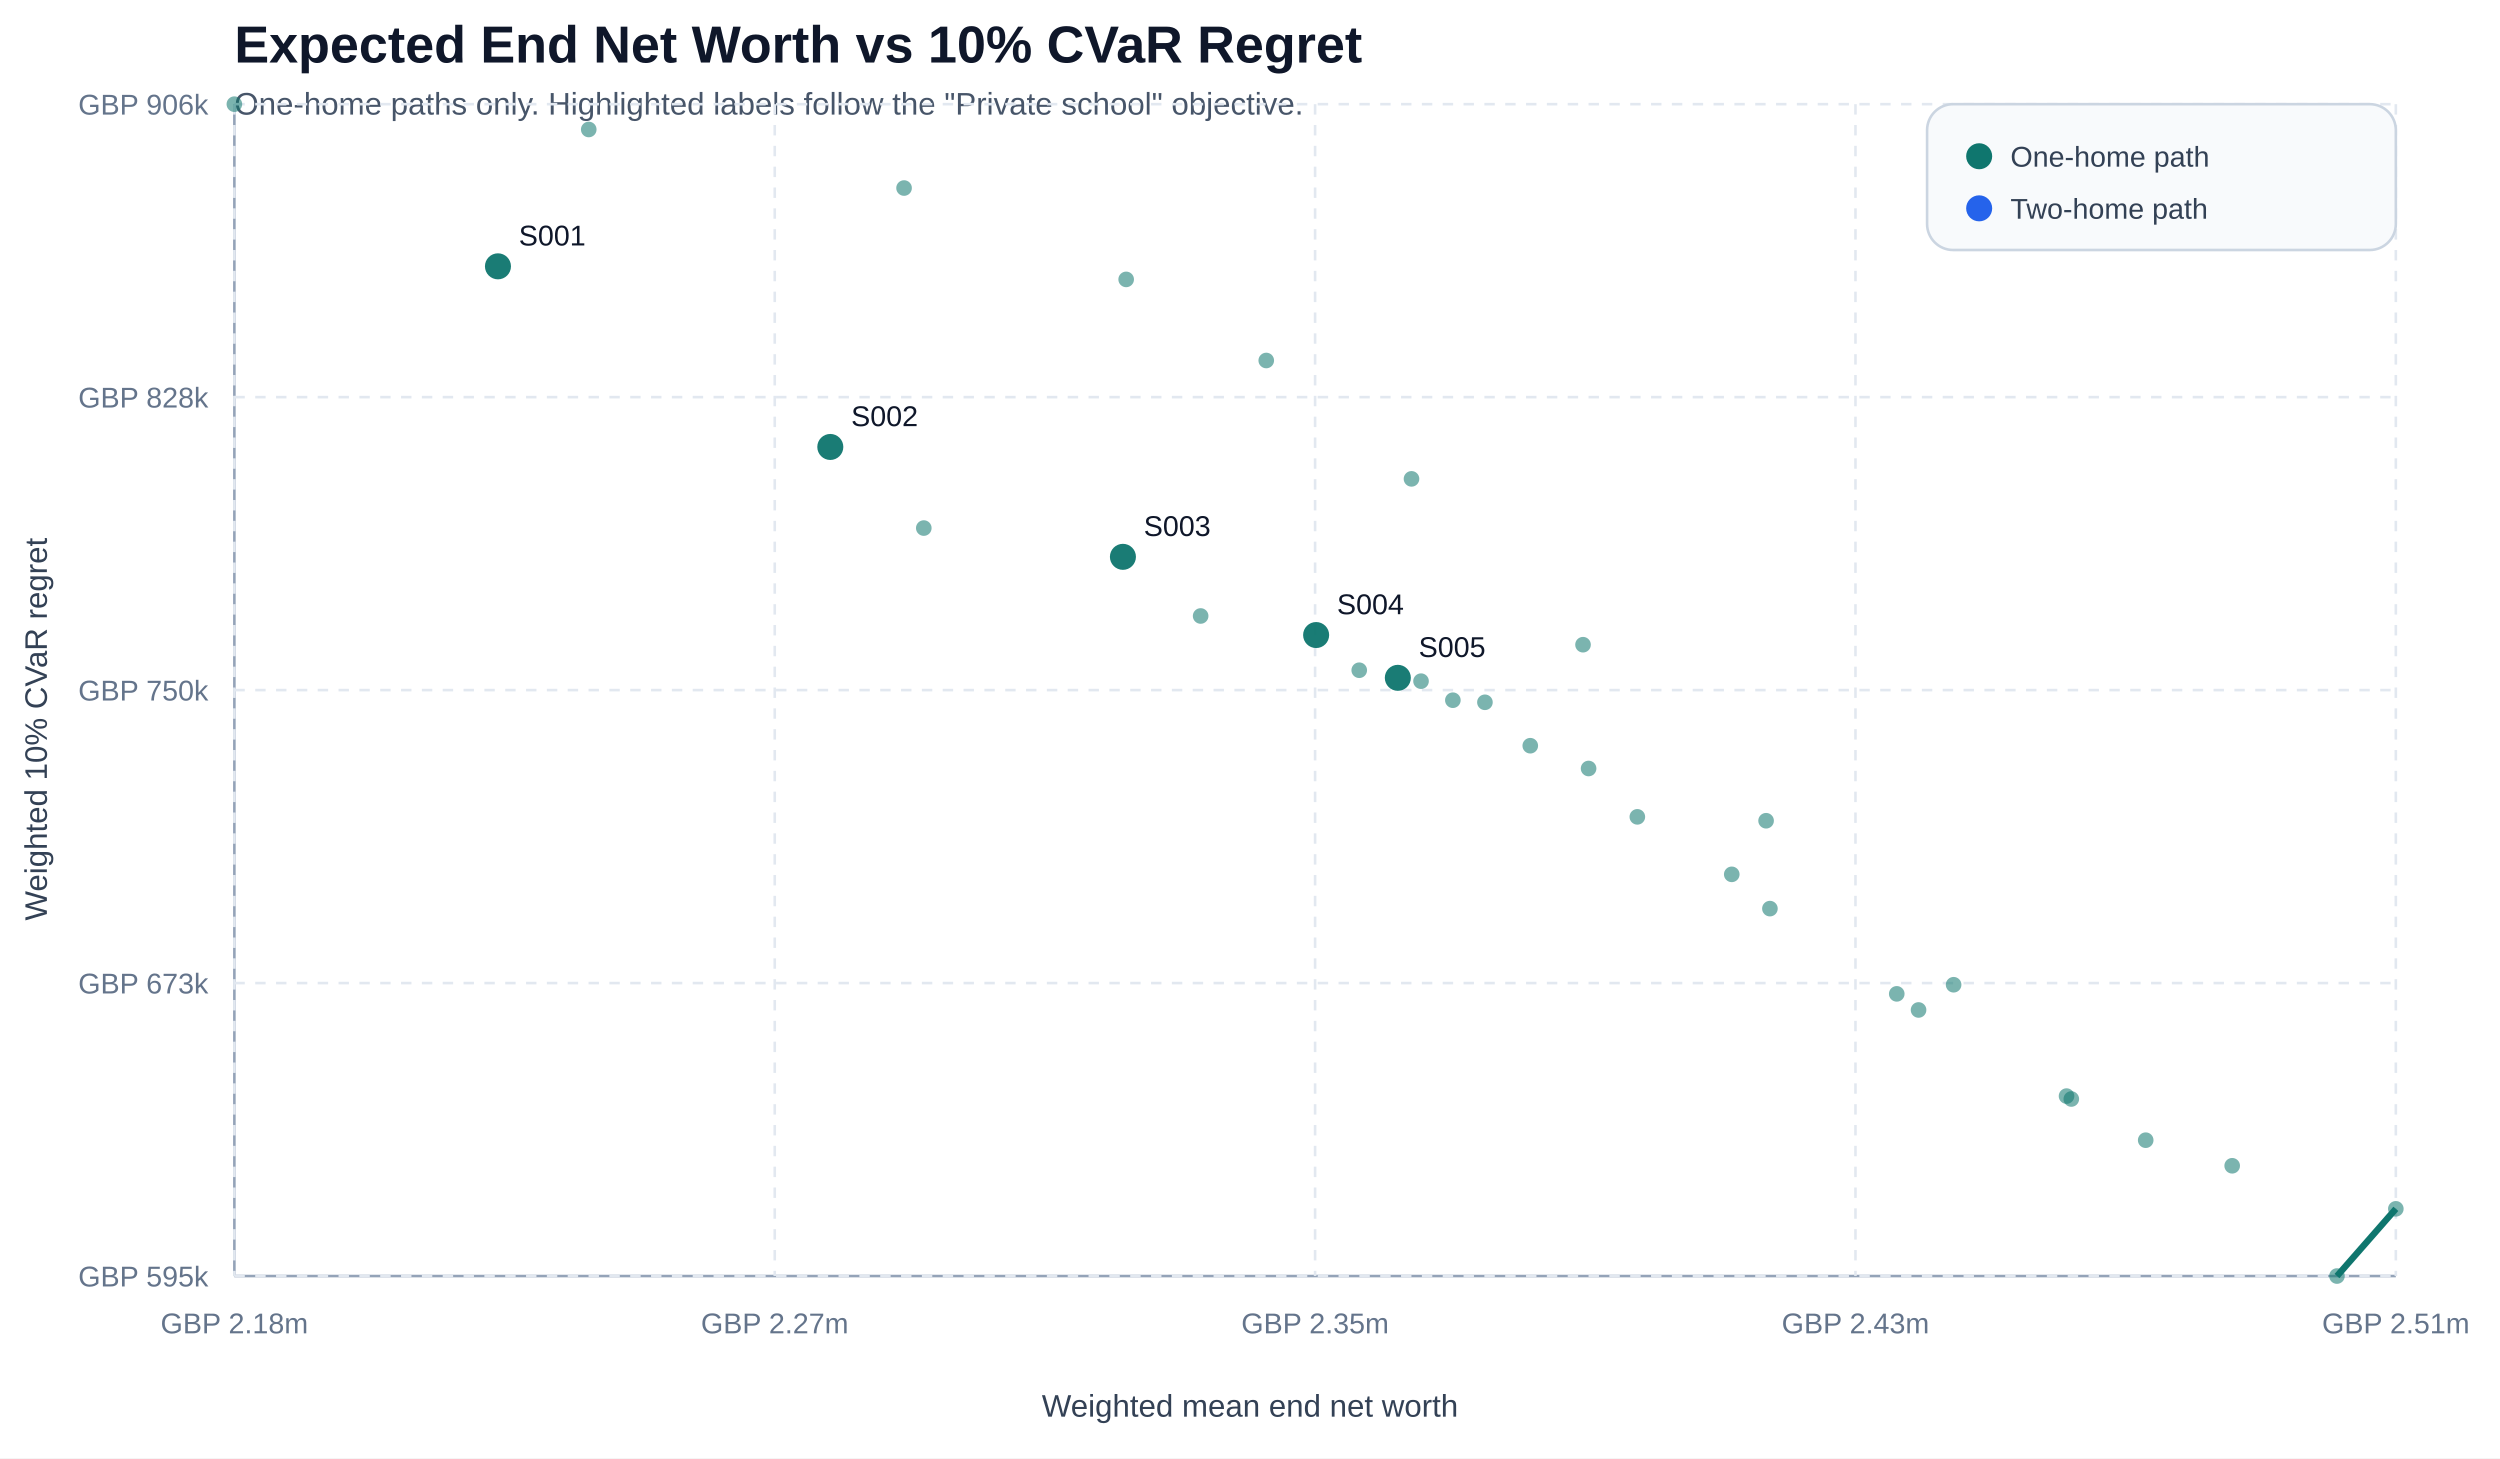
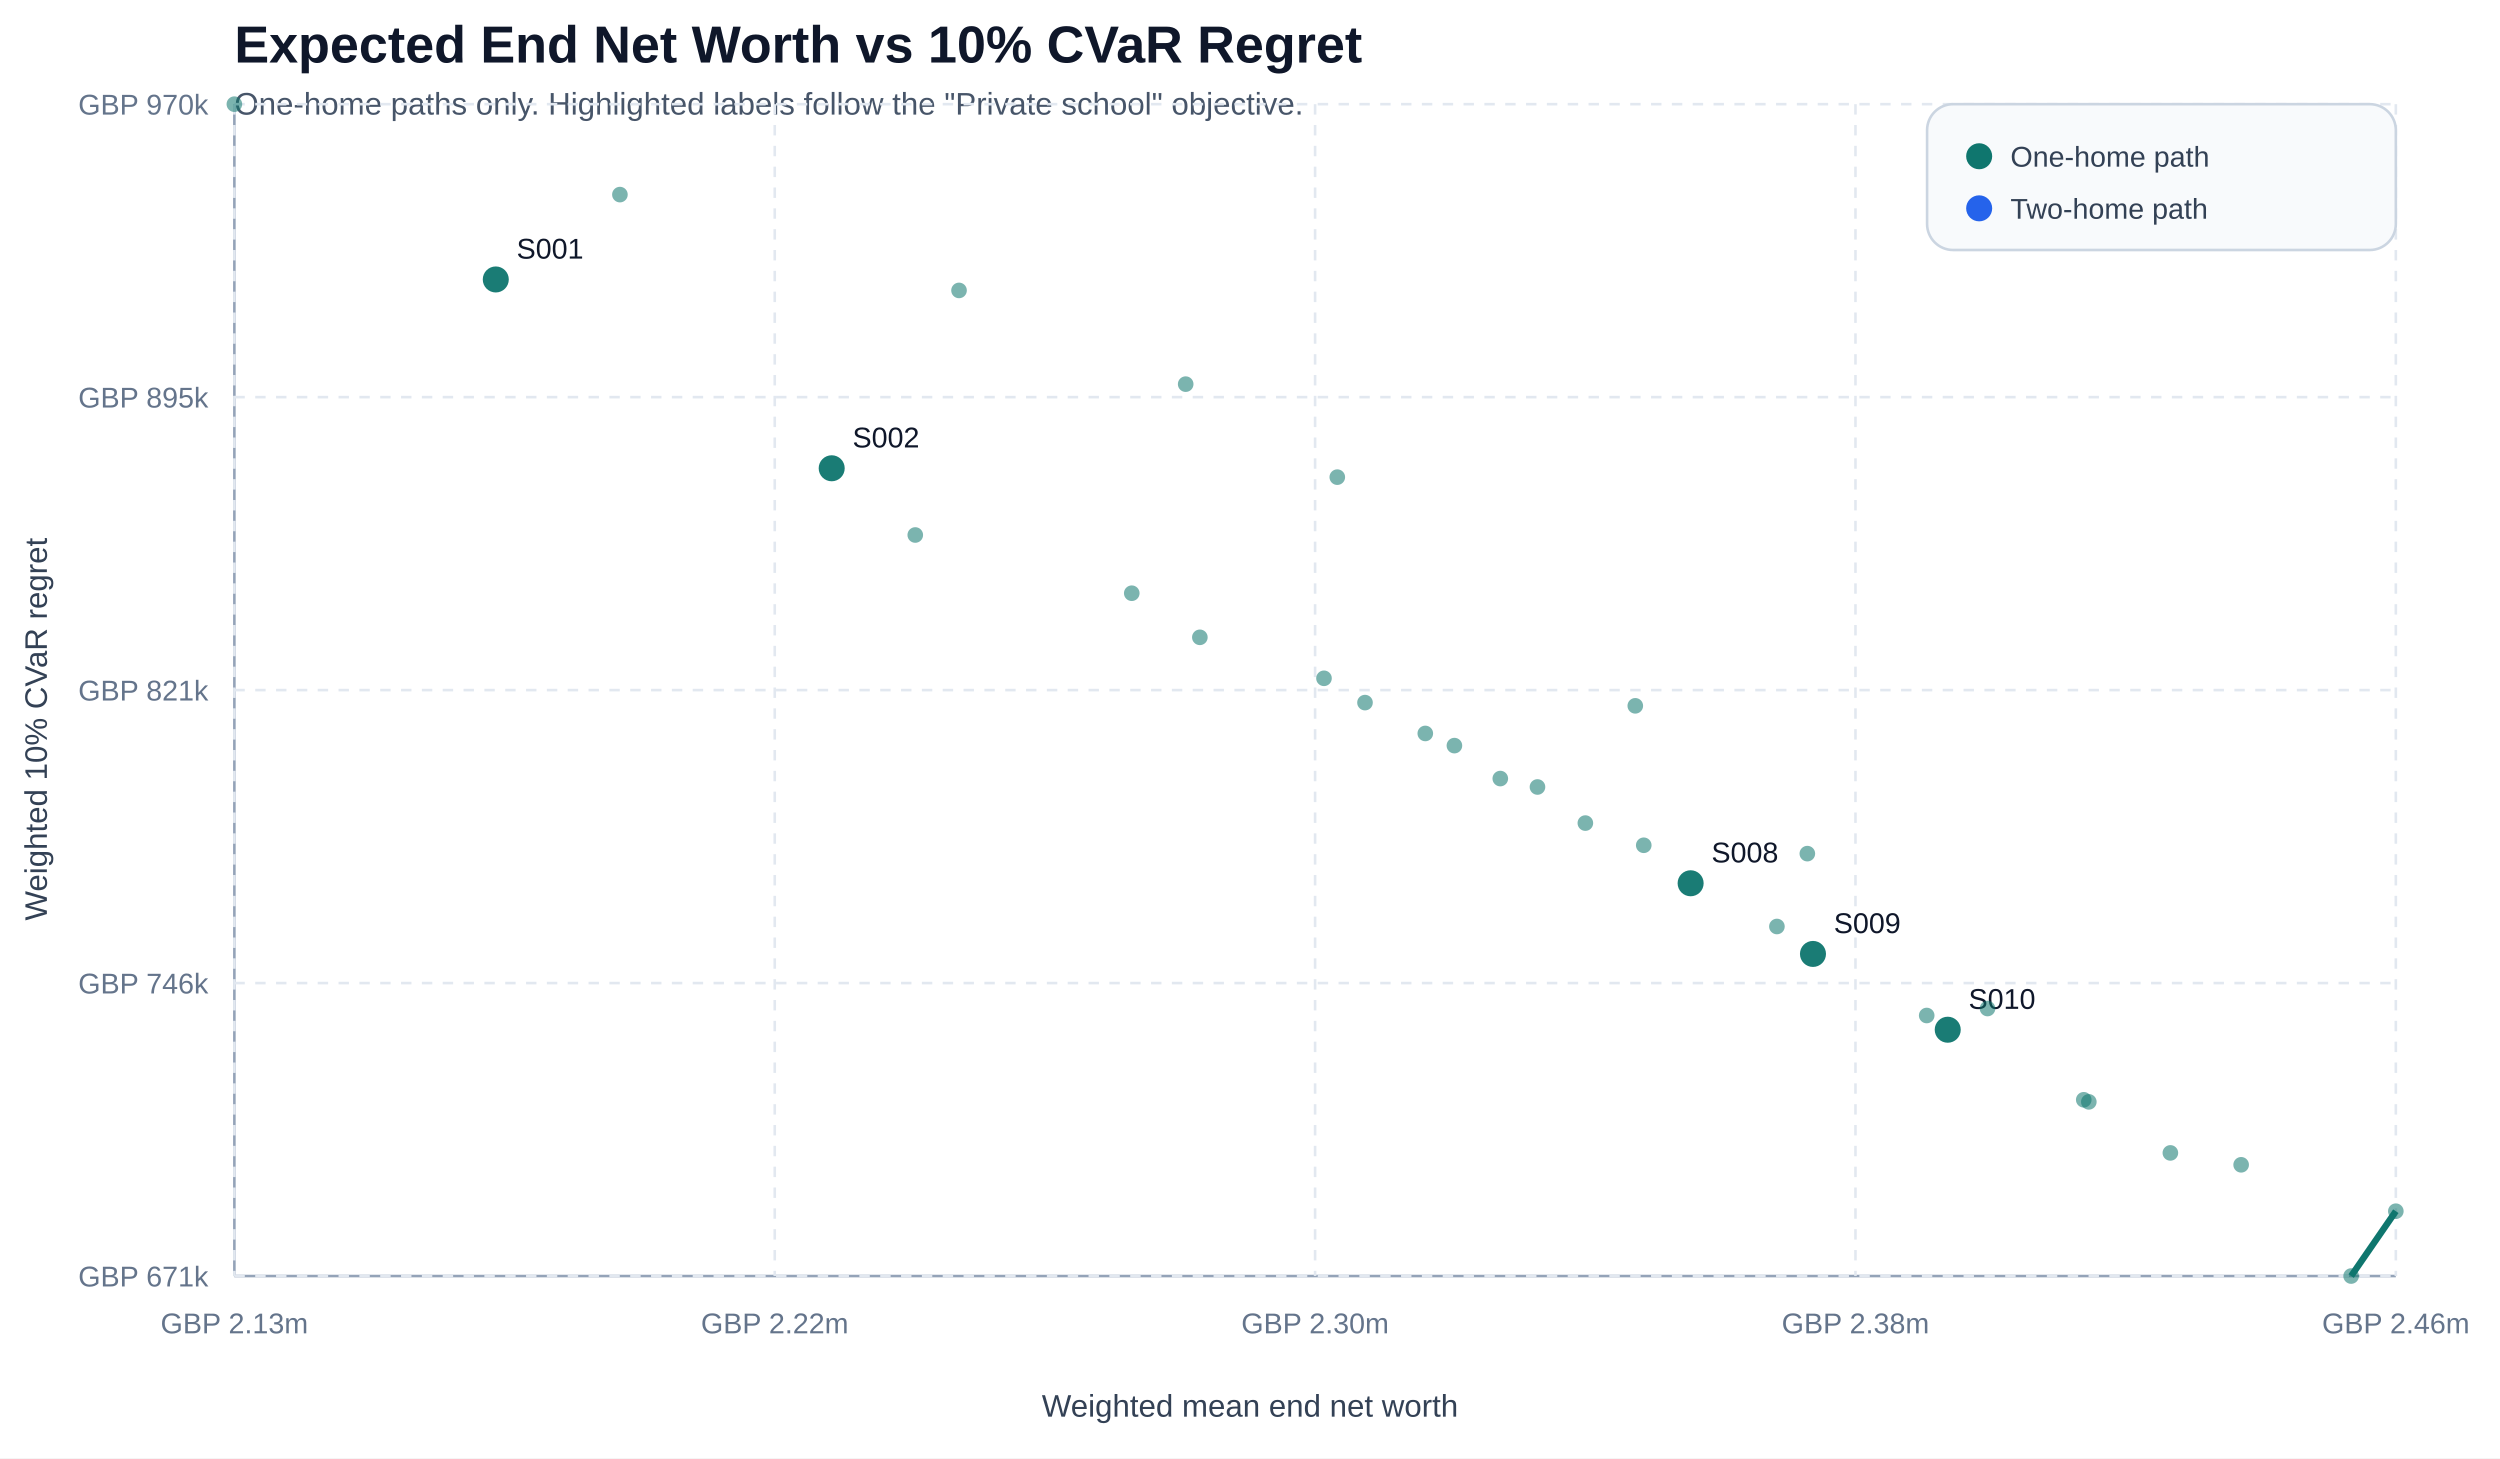
<svg xmlns="http://www.w3.org/2000/svg" width="960" height="560" viewBox="0 0 960 560">
  <rect width="960" height="560" fill="#ffffff" />
  <text x="90" y="24" font-size="20" font-family="Arial, sans-serif" font-weight="700" fill="#0f172a">Expected End Net Worth vs 10% CVaR Regret</text>
  <text x="90" y="44" font-size="12" font-family="Arial, sans-serif" fill="#475569">One-home paths only. Highlighted labels follow the "Private school" objective.</text>
  <line x1="90" y1="490" x2="920" y2="490" stroke="#94a3b8" />
  <line x1="90" y1="40" x2="90" y2="490" stroke="#94a3b8" />
  <line x1="90" y1="40" x2="90" y2="490" stroke="#e2e8f0" stroke-dasharray="4 4" />
  <line x1="90" y1="490" x2="920" y2="490" stroke="#e2e8f0" stroke-dasharray="4 4" />
-   <text x="90" y="512" text-anchor="middle" font-size="11" font-family="Arial, sans-serif" fill="#64748b">GBP 2.18m</text>
-   <text x="80" y="494" text-anchor="end" font-size="11" font-family="Arial, sans-serif" fill="#64748b">GBP 595k</text>
+   <text x="90" y="512" text-anchor="middle" font-size="11" font-family="Arial, sans-serif" fill="#64748b">GBP 2.13m</text>
+   <text x="80" y="494" text-anchor="end" font-size="11" font-family="Arial, sans-serif" fill="#64748b">GBP 671k</text>
  <line x1="297.5" y1="40" x2="297.5" y2="490" stroke="#e2e8f0" stroke-dasharray="4 4" />
  <line x1="90" y1="377.5" x2="920" y2="377.5" stroke="#e2e8f0" stroke-dasharray="4 4" />
-   <text x="297.5" y="512" text-anchor="middle" font-size="11" font-family="Arial, sans-serif" fill="#64748b">GBP 2.27m</text>
-   <text x="80" y="381.5" text-anchor="end" font-size="11" font-family="Arial, sans-serif" fill="#64748b">GBP 673k</text>
+   <text x="297.5" y="512" text-anchor="middle" font-size="11" font-family="Arial, sans-serif" fill="#64748b">GBP 2.22m</text>
+   <text x="80" y="381.5" text-anchor="end" font-size="11" font-family="Arial, sans-serif" fill="#64748b">GBP 746k</text>
  <line x1="505" y1="40" x2="505" y2="490" stroke="#e2e8f0" stroke-dasharray="4 4" />
  <line x1="90" y1="265" x2="920" y2="265" stroke="#e2e8f0" stroke-dasharray="4 4" />
-   <text x="505" y="512" text-anchor="middle" font-size="11" font-family="Arial, sans-serif" fill="#64748b">GBP 2.35m</text>
-   <text x="80" y="269" text-anchor="end" font-size="11" font-family="Arial, sans-serif" fill="#64748b">GBP 750k</text>
+   <text x="505" y="512" text-anchor="middle" font-size="11" font-family="Arial, sans-serif" fill="#64748b">GBP 2.30m</text>
+   <text x="80" y="269" text-anchor="end" font-size="11" font-family="Arial, sans-serif" fill="#64748b">GBP 821k</text>
  <line x1="712.5" y1="40" x2="712.5" y2="490" stroke="#e2e8f0" stroke-dasharray="4 4" />
  <line x1="90" y1="152.5" x2="920" y2="152.5" stroke="#e2e8f0" stroke-dasharray="4 4" />
-   <text x="712.5" y="512" text-anchor="middle" font-size="11" font-family="Arial, sans-serif" fill="#64748b">GBP 2.43m</text>
-   <text x="80" y="156.5" text-anchor="end" font-size="11" font-family="Arial, sans-serif" fill="#64748b">GBP 828k</text>
+   <text x="712.5" y="512" text-anchor="middle" font-size="11" font-family="Arial, sans-serif" fill="#64748b">GBP 2.38m</text>
+   <text x="80" y="156.5" text-anchor="end" font-size="11" font-family="Arial, sans-serif" fill="#64748b">GBP 895k</text>
  <line x1="920" y1="40" x2="920" y2="490" stroke="#e2e8f0" stroke-dasharray="4 4" />
  <line x1="90" y1="40" x2="920" y2="40" stroke="#e2e8f0" stroke-dasharray="4 4" />
-   <text x="920" y="512" text-anchor="middle" font-size="11" font-family="Arial, sans-serif" fill="#64748b">GBP 2.51m</text>
-   <text x="80" y="44" text-anchor="end" font-size="11" font-family="Arial, sans-serif" fill="#64748b">GBP 906k</text>
-   <polyline points="897.398,490 920,464.192" fill="none" stroke="#0f766e" stroke-width="2.5" />
-   <circle cx="354.735" cy="202.777" r="3" fill="#0f766e" opacity="0.55" />
-   <circle cx="318.837" cy="171.632" r="5" fill="#0f766e" opacity="0.95" />
-   <text x="326.837" y="163.632" font-size="11" font-family="Arial, sans-serif" fill="#0f172a">S002</text>
-   <circle cx="461.046" cy="236.537" r="3" fill="#0f766e" opacity="0.55" />
-   <circle cx="431.203" cy="213.826" r="5" fill="#0f766e" opacity="0.95" />
-   <text x="439.203" y="205.826" font-size="11" font-family="Arial, sans-serif" fill="#0f172a">S003</text>
-   <circle cx="191.216" cy="102.271" r="5" fill="#0f766e" opacity="0.95" />
-   <text x="199.216" y="94.271" font-size="11" font-family="Arial, sans-serif" fill="#0f172a">S001</text>
+   <text x="920" y="512" text-anchor="middle" font-size="11" font-family="Arial, sans-serif" fill="#64748b">GBP 2.46m</text>
+   <text x="80" y="44" text-anchor="end" font-size="11" font-family="Arial, sans-serif" fill="#64748b">GBP 970k</text>
+   <polyline points="902.833,490 920,465.105" fill="none" stroke="#0f766e" stroke-width="2.5" />
+   <circle cx="190.38" cy="107.314" r="5" fill="#0f766e" opacity="0.95" />
+   <text x="198.38" y="99.314" font-size="11" font-family="Arial, sans-serif" fill="#0f172a">S001</text>
+   <circle cx="351.463" cy="205.438" r="3" fill="#0f766e" opacity="0.55" />
+   <circle cx="319.371" cy="179.817" r="5" fill="#0f766e" opacity="0.95" />
+   <text x="327.371" y="171.817" font-size="11" font-family="Arial, sans-serif" fill="#0f172a">S002</text>
+   <circle cx="460.744" cy="244.73" r="3" fill="#0f766e" opacity="0.55" />
+   <circle cx="434.596" cy="227.799" r="3" fill="#0f766e" opacity="0.55" />
+   <circle cx="508.41" cy="260.469" r="3" fill="#0f766e" opacity="0.55" />
+   <circle cx="524.16" cy="269.801" r="3" fill="#0f766e" opacity="0.55" />
  <circle cx="90" cy="40" r="3" fill="#0f766e" opacity="0.55" />
-   <circle cx="505.393" cy="243.858" r="5" fill="#0f766e" opacity="0.95" />
-   <text x="513.393" y="235.858" font-size="11" font-family="Arial, sans-serif" fill="#0f172a">S004</text>
-   <circle cx="521.947" cy="257.37" r="3" fill="#0f766e" opacity="0.55" />
-   <circle cx="226.077" cy="49.722" r="3" fill="#0f766e" opacity="0.55" />
-   <circle cx="536.765" cy="260.286" r="5" fill="#0f766e" opacity="0.95" />
-   <text x="544.765" y="252.286" font-size="11" font-family="Arial, sans-serif" fill="#0f172a">S005</text>
-   <circle cx="545.676" cy="261.57" r="3" fill="#0f766e" opacity="0.55" />
-   <circle cx="347.158" cy="72.206" r="3" fill="#0f766e" opacity="0.55" />
-   <circle cx="557.899" cy="268.882" r="3" fill="#0f766e" opacity="0.55" />
-   <circle cx="570.211" cy="269.681" r="3" fill="#0f766e" opacity="0.55" />
-   <circle cx="587.623" cy="286.355" r="3" fill="#0f766e" opacity="0.55" />
-   <circle cx="432.45" cy="107.291" r="3" fill="#0f766e" opacity="0.55" />
-   <circle cx="628.739" cy="313.669" r="3" fill="#0f766e" opacity="0.55" />
-   <circle cx="679.649" cy="348.91" r="3" fill="#0f766e" opacity="0.55" />
-   <circle cx="610.019" cy="295.104" r="3" fill="#0f766e" opacity="0.55" />
-   <circle cx="736.725" cy="387.827" r="3" fill="#0f766e" opacity="0.55" />
-   <circle cx="795.383" cy="422.015" r="3" fill="#0f766e" opacity="0.55" />
-   <circle cx="486.241" cy="138.431" r="3" fill="#0f766e" opacity="0.55" />
-   <circle cx="897.398" cy="490" r="3" fill="#0f766e" opacity="0.55" />
-   <circle cx="920" cy="464.192" r="3" fill="#0f766e" opacity="0.55" />
-   <circle cx="857.159" cy="447.657" r="3" fill="#0f766e" opacity="0.55" />
-   <circle cx="823.949" cy="437.835" r="3" fill="#0f766e" opacity="0.55" />
-   <circle cx="664.995" cy="335.749" r="3" fill="#0f766e" opacity="0.55" />
-   <circle cx="793.548" cy="420.9" r="3" fill="#0f766e" opacity="0.55" />
-   <circle cx="728.352" cy="381.642" r="3" fill="#0f766e" opacity="0.55" />
-   <circle cx="750.188" cy="378.142" r="3" fill="#0f766e" opacity="0.55" />
-   <circle cx="678.18" cy="315.166" r="3" fill="#0f766e" opacity="0.55" />
-   <circle cx="607.879" cy="247.567" r="3" fill="#0f766e" opacity="0.55" />
-   <circle cx="542.016" cy="183.884" r="3" fill="#0f766e" opacity="0.55" />
+   <circle cx="547.313" cy="281.644" r="3" fill="#0f766e" opacity="0.55" />
+   <circle cx="238.048" cy="74.726" r="3" fill="#0f766e" opacity="0.55" />
+   <circle cx="558.493" cy="286.317" r="3" fill="#0f766e" opacity="0.55" />
+   <circle cx="576.114" cy="298.969" r="3" fill="#0f766e" opacity="0.55" />
+   <circle cx="368.267" cy="111.524" r="3" fill="#0f766e" opacity="0.55" />
+   <circle cx="590.391" cy="302.203" r="3" fill="#0f766e" opacity="0.55" />
+   <circle cx="608.777" cy="316.063" r="3" fill="#0f766e" opacity="0.55" />
+   <circle cx="455.301" cy="147.511" r="3" fill="#0f766e" opacity="0.55" />
+   <circle cx="649.2" cy="339.174" r="5" fill="#0f766e" opacity="0.95" />
+   <text x="657.2" y="331.174" font-size="11" font-family="Arial, sans-serif" fill="#0f172a">S008</text>
+   <circle cx="696.182" cy="366.311" r="5" fill="#0f766e" opacity="0.95" />
+   <text x="704.182" y="358.311" font-size="11" font-family="Arial, sans-serif" fill="#0f172a">S009</text>
+   <circle cx="631.2" cy="324.584" r="3" fill="#0f766e" opacity="0.55" />
+   <circle cx="747.93" cy="395.416" r="5" fill="#0f766e" opacity="0.95" />
+   <text x="755.93" y="387.416" font-size="11" font-family="Arial, sans-serif" fill="#0f172a">S010</text>
+   <circle cx="802.107" cy="423.113" r="3" fill="#0f766e" opacity="0.55" />
+   <circle cx="513.52" cy="183.226" r="3" fill="#0f766e" opacity="0.55" />
+   <circle cx="902.833" cy="490" r="3" fill="#0f766e" opacity="0.55" />
+   <circle cx="920" cy="465.105" r="3" fill="#0f766e" opacity="0.55" />
+   <circle cx="860.6" cy="447.283" r="3" fill="#0f766e" opacity="0.55" />
+   <circle cx="682.333" cy="355.775" r="3" fill="#0f766e" opacity="0.55" />
+   <circle cx="833.423" cy="442.718" r="3" fill="#0f766e" opacity="0.55" />
+   <circle cx="800.162" cy="422.317" r="3" fill="#0f766e" opacity="0.55" />
+   <circle cx="763.208" cy="387.275" r="3" fill="#0f766e" opacity="0.55" />
+   <circle cx="739.852" cy="389.954" r="3" fill="#0f766e" opacity="0.55" />
+   <circle cx="694.019" cy="327.795" r="3" fill="#0f766e" opacity="0.55" />
+   <circle cx="627.951" cy="271.038" r="3" fill="#0f766e" opacity="0.55" />
  <text x="480" y="544" text-anchor="middle" font-size="12" font-family="Arial, sans-serif" fill="#334155">Weighted mean end net worth</text>
  <text x="18" y="280" transform="rotate(-90 18 280)" text-anchor="middle" font-size="12" font-family="Arial, sans-serif" fill="#334155">Weighted 10% CVaR regret</text>
  <rect x="740" y="40" width="180" height="56" rx="10" fill="#f8fafc" stroke="#cbd5e1" />
  <circle cx="760" cy="60" r="5" fill="#0f766e" />
  <text x="772" y="64" font-size="11" font-family="Arial, sans-serif" fill="#334155">One-home path</text>
  <circle cx="760" cy="80" r="5" fill="#2563eb" />
  <text x="772" y="84" font-size="11" font-family="Arial, sans-serif" fill="#334155">Two-home path</text>
</svg>
